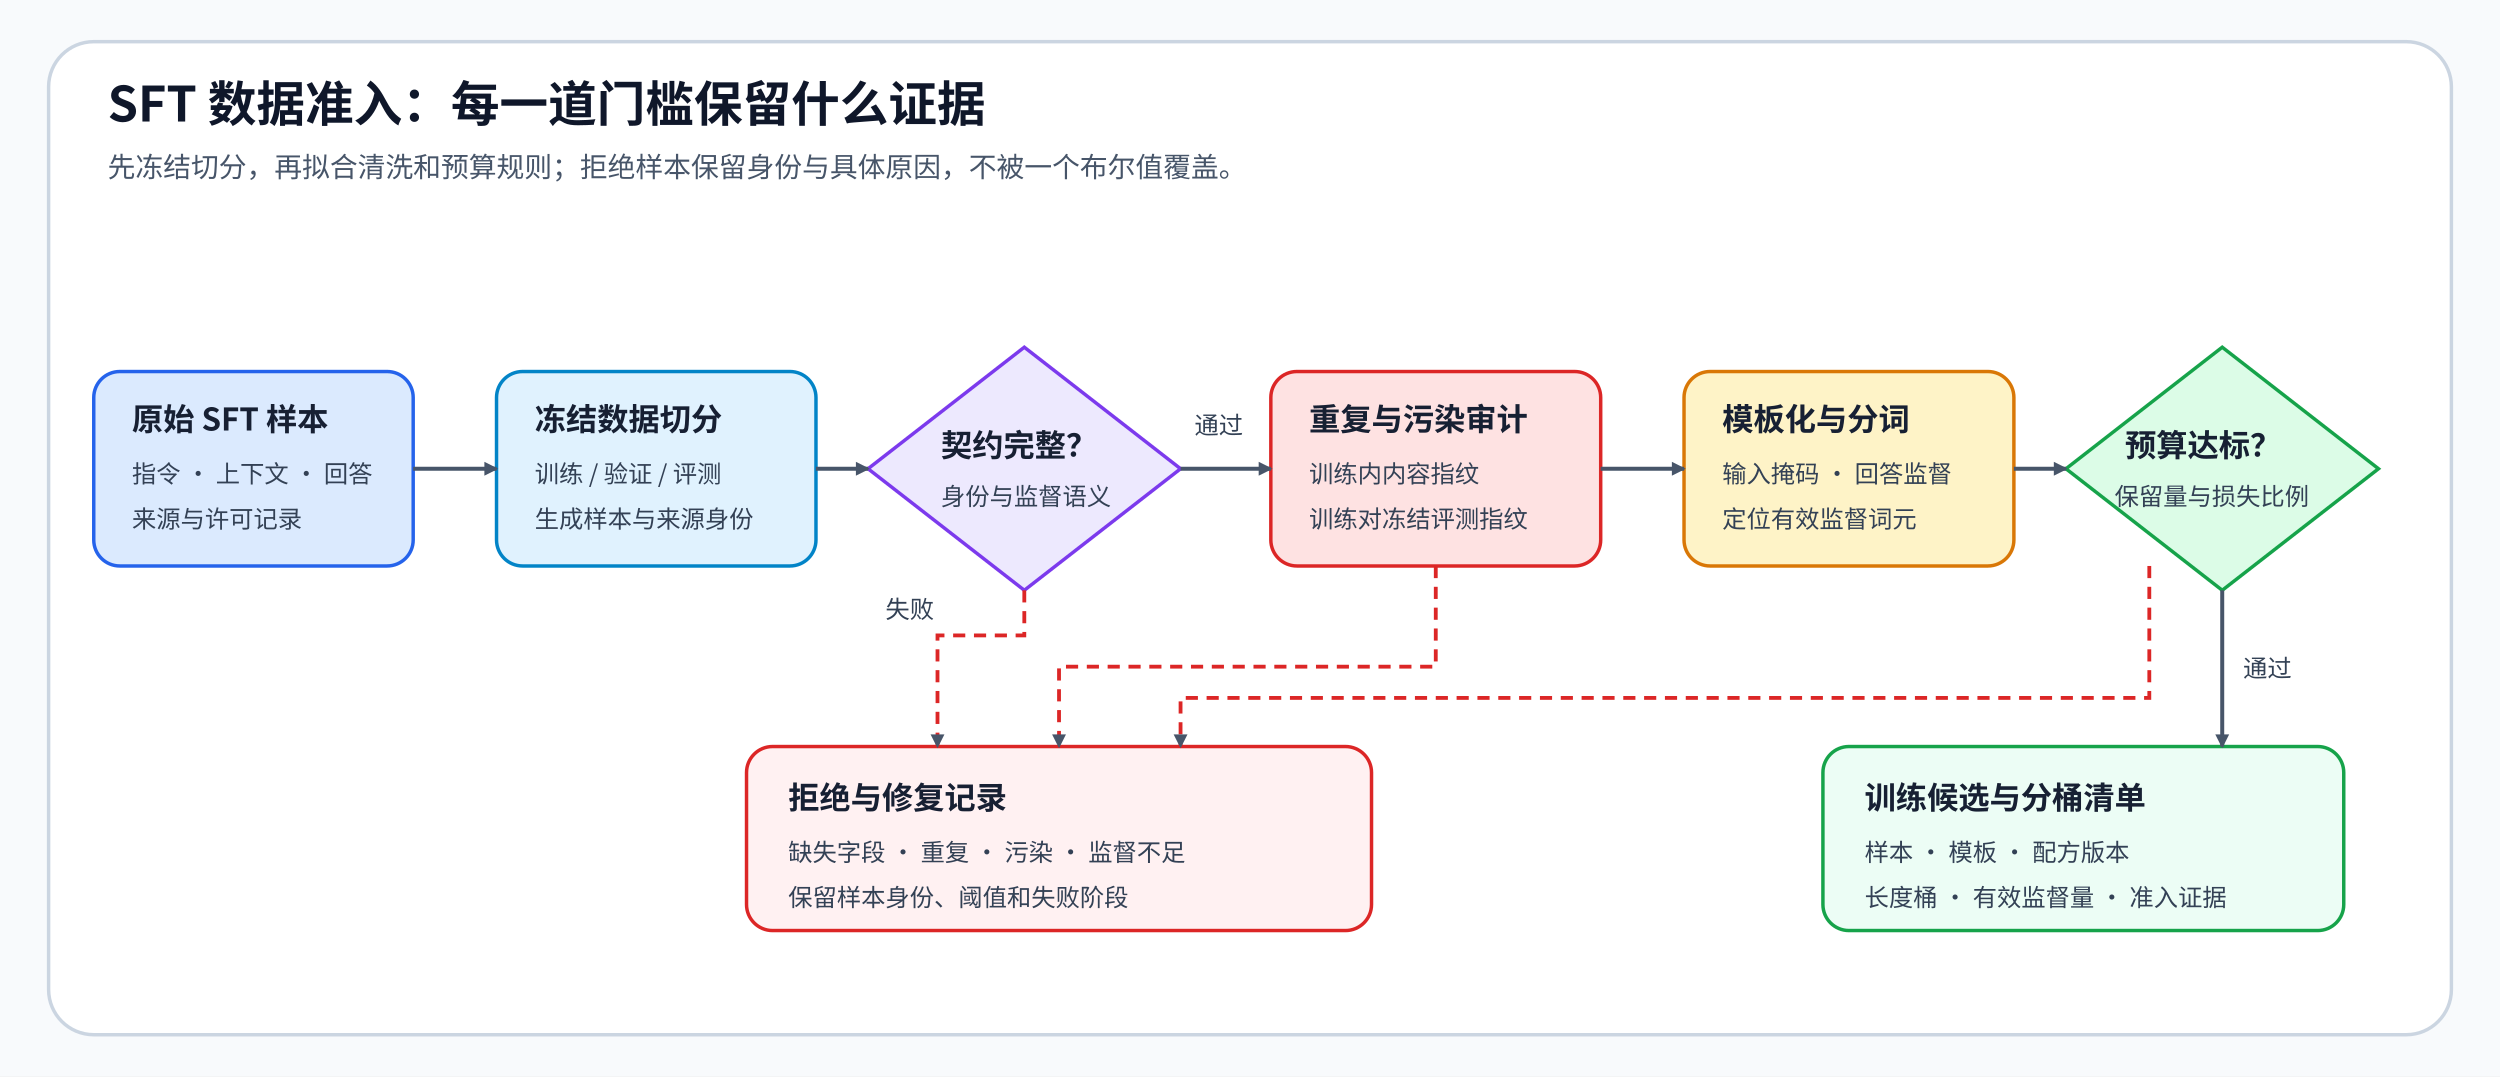
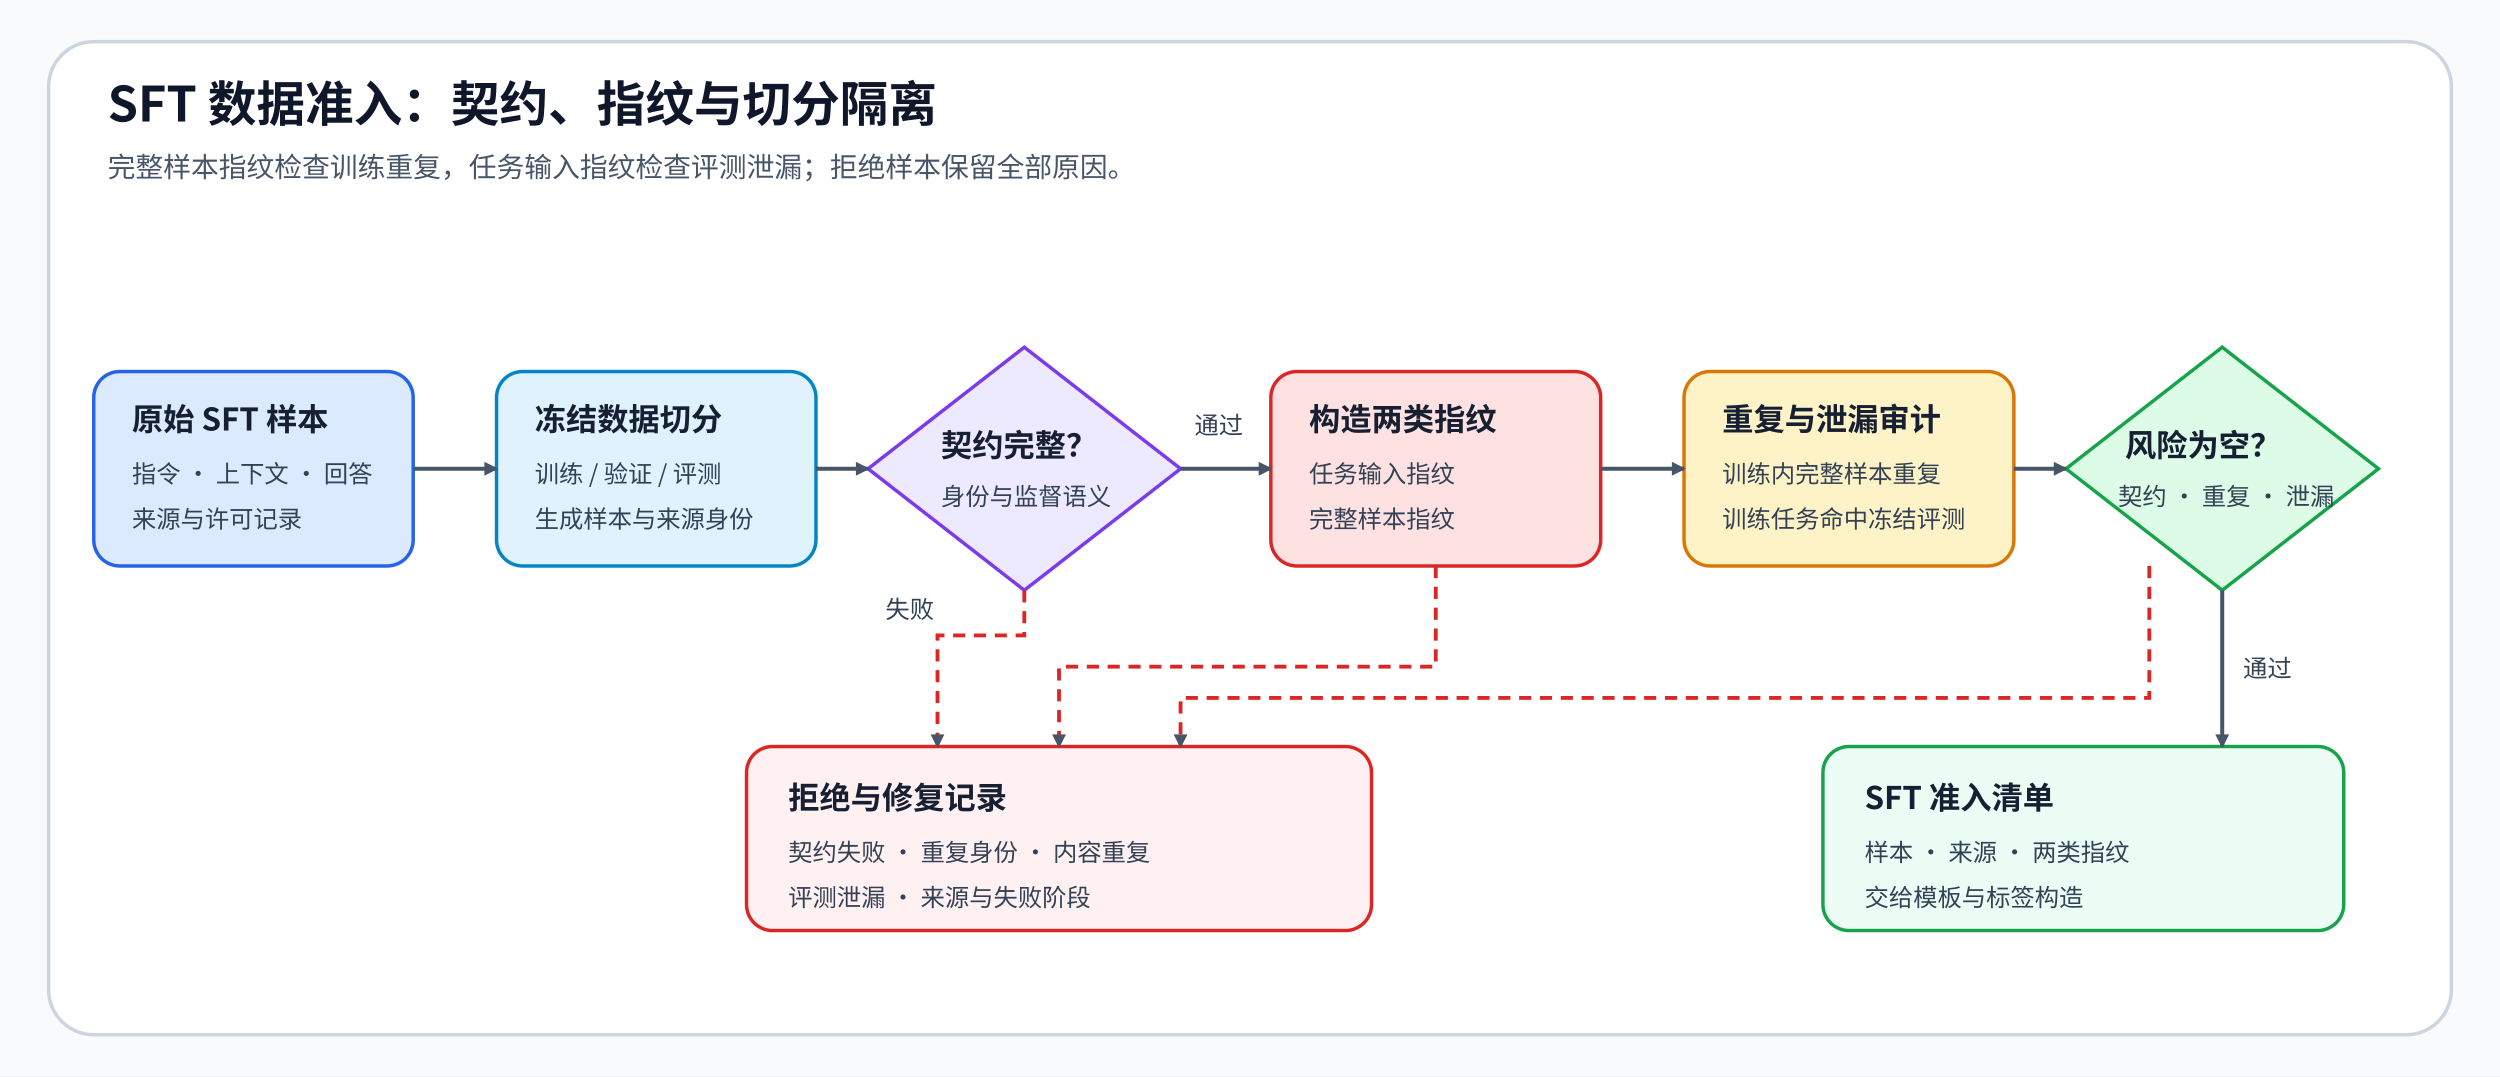
<svg xmlns="http://www.w3.org/2000/svg" width="1440" height="620" viewBox="0 0 1440 620" role="img" aria-labelledby="title desc">
  <defs>
    <marker id="arrow" markerWidth="8" markerHeight="8" refX="7" refY="4" orient="auto" markerUnits="userSpaceOnUse">
      <path d="M0 0L8 4L0 8Z" fill="#475569" />
    </marker>
    <style>.title{font-family:"Noto Sans CJK SC",sans-serif;font-size:28px;font-weight:700;fill:#0F172A}.subtitle{font-family:"Noto Sans CJK SC",sans-serif;font-size:16px;fill:#475569}.head{font-family:"Noto Sans CJK SC",sans-serif;font-size:18px;font-weight:700;fill:#172033}.copy{font-family:"Noto Sans CJK SC",sans-serif;font-size:14px;fill:#334155}.line{fill:none;stroke:#475569;stroke-width:2.3;marker-end:url(#arrow)}.reject{fill:none;stroke:#DC2626;stroke-width:2.2;stroke-dasharray:7 5;marker-end:url(#arrow)}</style>
  </defs>
  <rect width="1440" height="620" fill="#F8FAFC" />
  <rect x="28" y="24" width="1384" height="572" rx="26" fill="#FFFFFF" stroke="#CBD5E1" stroke-width="2" />
-   <text x="62" y="70" class="title">SFT 数据准入：每一道门槛保留什么证据</text>
-   <text x="62" y="102" class="subtitle">先冻结切分，再拟合清洗和预算规则；拒绝样本保留身份与具体原因，不被一个布尔值覆盖。</text>
+   <text x="62" y="70" class="title">SFT 数据准入：契约、指纹与切分隔离</text>
+   <text x="62" y="102" class="subtitle">完整样本指纹检查训练重复，任务输入指纹检查评测泄漏；拒绝样本保留全部原因。</text>
  <rect x="54" y="214" width="184" height="112" rx="15" fill="#DBEAFE" stroke="#2563EB" stroke-width="2" />
  <text x="76" y="248" class="head">原始 SFT 样本</text>
  <text x="76" y="278" class="copy">指令 · 上下文 · 回答</text>
  <text x="76" y="304" class="copy">来源与许可记录</text>
  <rect x="286" y="214" width="184" height="112" rx="15" fill="#E0F2FE" stroke="#0284C7" stroke-width="2" />
  <text x="308" y="248" class="head">冻结数据切分</text>
  <text x="308" y="278" class="copy">训练 / 验证 / 评测</text>
  <text x="308" y="304" class="copy">生成样本与来源身份</text>
  <polygon points="590,200 680,270 590,340 500,270" fill="#EDE9FE" stroke="#7C3AED" stroke-width="2" />
  <text x="542" y="263" class="head">契约完整？</text>
  <text x="542" y="291" class="copy">身份与监督语义</text>
  <rect x="732" y="214" width="190" height="112" rx="15" fill="#FEE2E2" stroke="#DC2626" stroke-width="2" />
-   <text x="754" y="248" class="head">重复与污染审计</text>
-   <text x="754" y="278" class="copy">训练内内容指纹</text>
-   <text x="754" y="304" class="copy">训练对冻结评测指纹</text>
+   <text x="754" y="248" class="head">构造两类指纹</text>
+   <text x="754" y="278" class="copy">任务输入指纹</text>
+   <text x="754" y="304" class="copy">完整样本指纹</text>
  <rect x="970" y="214" width="190" height="112" rx="15" fill="#FEF3C7" stroke="#D97706" stroke-width="2" />
-   <text x="992" y="248" class="head">模板化与分词</text>
-   <text x="992" y="278" class="copy">输入掩码 · 回答监督</text>
-   <text x="992" y="304" class="copy">定位有效监督词元</text>
+   <text x="992" y="248" class="head">重复与泄漏审计</text>
+   <text x="992" y="278" class="copy">训练内完整样本重复</text>
+   <text x="992" y="304" class="copy">训练任务命中冻结评测</text>
  <polygon points="1280,200 1370,270 1280,340 1190,270" fill="#DCFCE7" stroke="#16A34A" stroke-width="2" />
-   <text x="1224" y="263" class="head">预算达标？</text>
-   <text x="1218" y="291" class="copy">保留量与损失比例</text>
+   <text x="1224" y="263" class="head">风险为空？</text>
+   <text x="1220" y="291" class="copy">契约 · 重复 · 泄漏</text>
  <path d="M238 270H286" class="line" />
  <path d="M470 270H500" class="line" />
  <path d="M680 270H732" class="line" />
  <path d="M922 270H970" class="line" />
  <path d="M1160 270H1190" class="line" />
  <rect x="1050" y="430" width="300" height="106" rx="15" fill="#ECFDF5" stroke="#16A34A" stroke-width="2" />
-   <text x="1074" y="466" class="head">训练候选与分桶清单</text>
-   <text x="1074" y="496" class="copy">样本 · 模板 · 配方版本</text>
-   <text x="1074" y="522" class="copy">长度桶 · 有效监督量 · 准入证据</text>
+   <text x="1074" y="466" class="head">SFT 准入清单</text>
+   <text x="1074" y="496" class="copy">样本 · 来源 · 两类指纹</text>
+   <text x="1074" y="522" class="copy">交给模板与标签构造</text>
  <rect x="430" y="430" width="360" height="106" rx="15" fill="#FFF1F2" stroke="#DC2626" stroke-width="2" />
  <text x="454" y="466" class="head">拒绝与修复记录</text>
-   <text x="454" y="496" class="copy">缺失字段 · 重复 · 污染 · 监督不足</text>
-   <text x="454" y="522" class="copy">保留样本身份、阈值和失败阶段</text>
+   <text x="454" y="496" class="copy">契约失败 · 重复身份 · 内容重复</text>
+   <text x="454" y="522" class="copy">评测泄漏 · 来源与失败阶段</text>
  <path d="M1280 340V430" class="line" />
  <path d="M590 340V366H540V430" class="reject" />
  <path d="M827 326V384H610V430" class="reject" />
  <path d="M1238 326V402H680V430" class="reject" />
  <text x="688" y="250" class="copy">通过</text>
  <text x="1292" y="390" class="copy">通过</text>
  <text x="510" y="356" class="copy">失败</text>
</svg>
